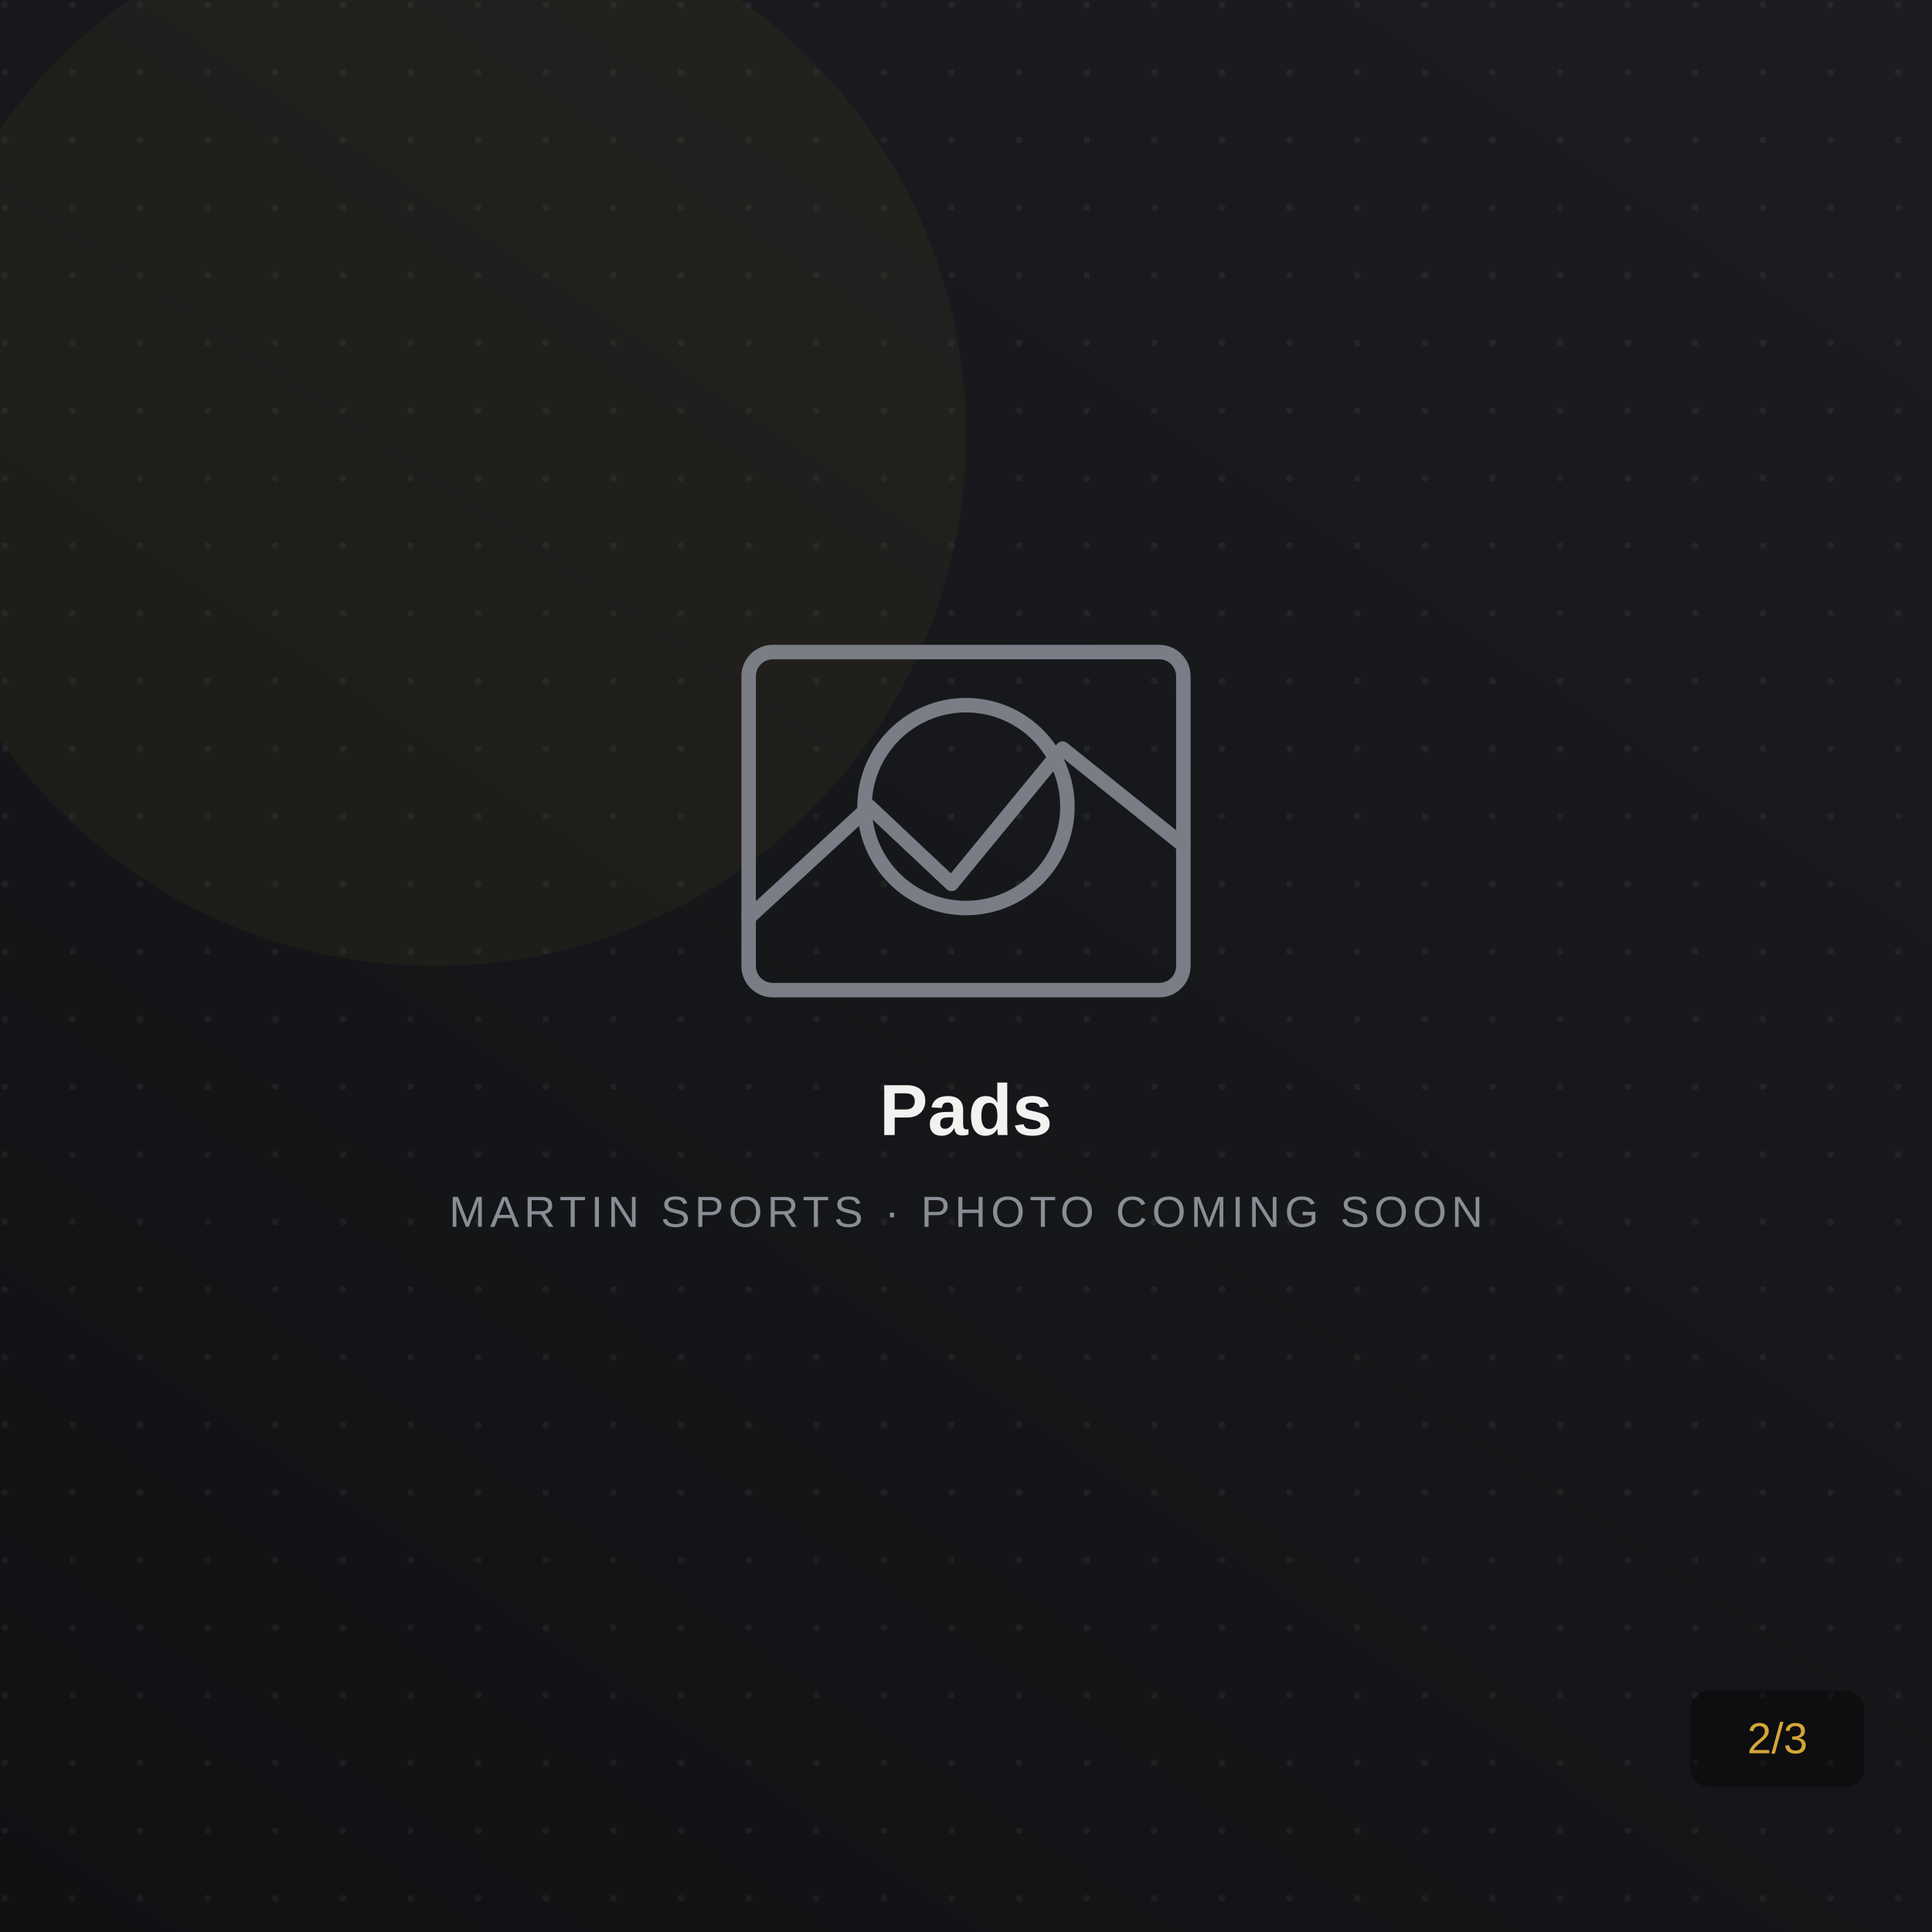
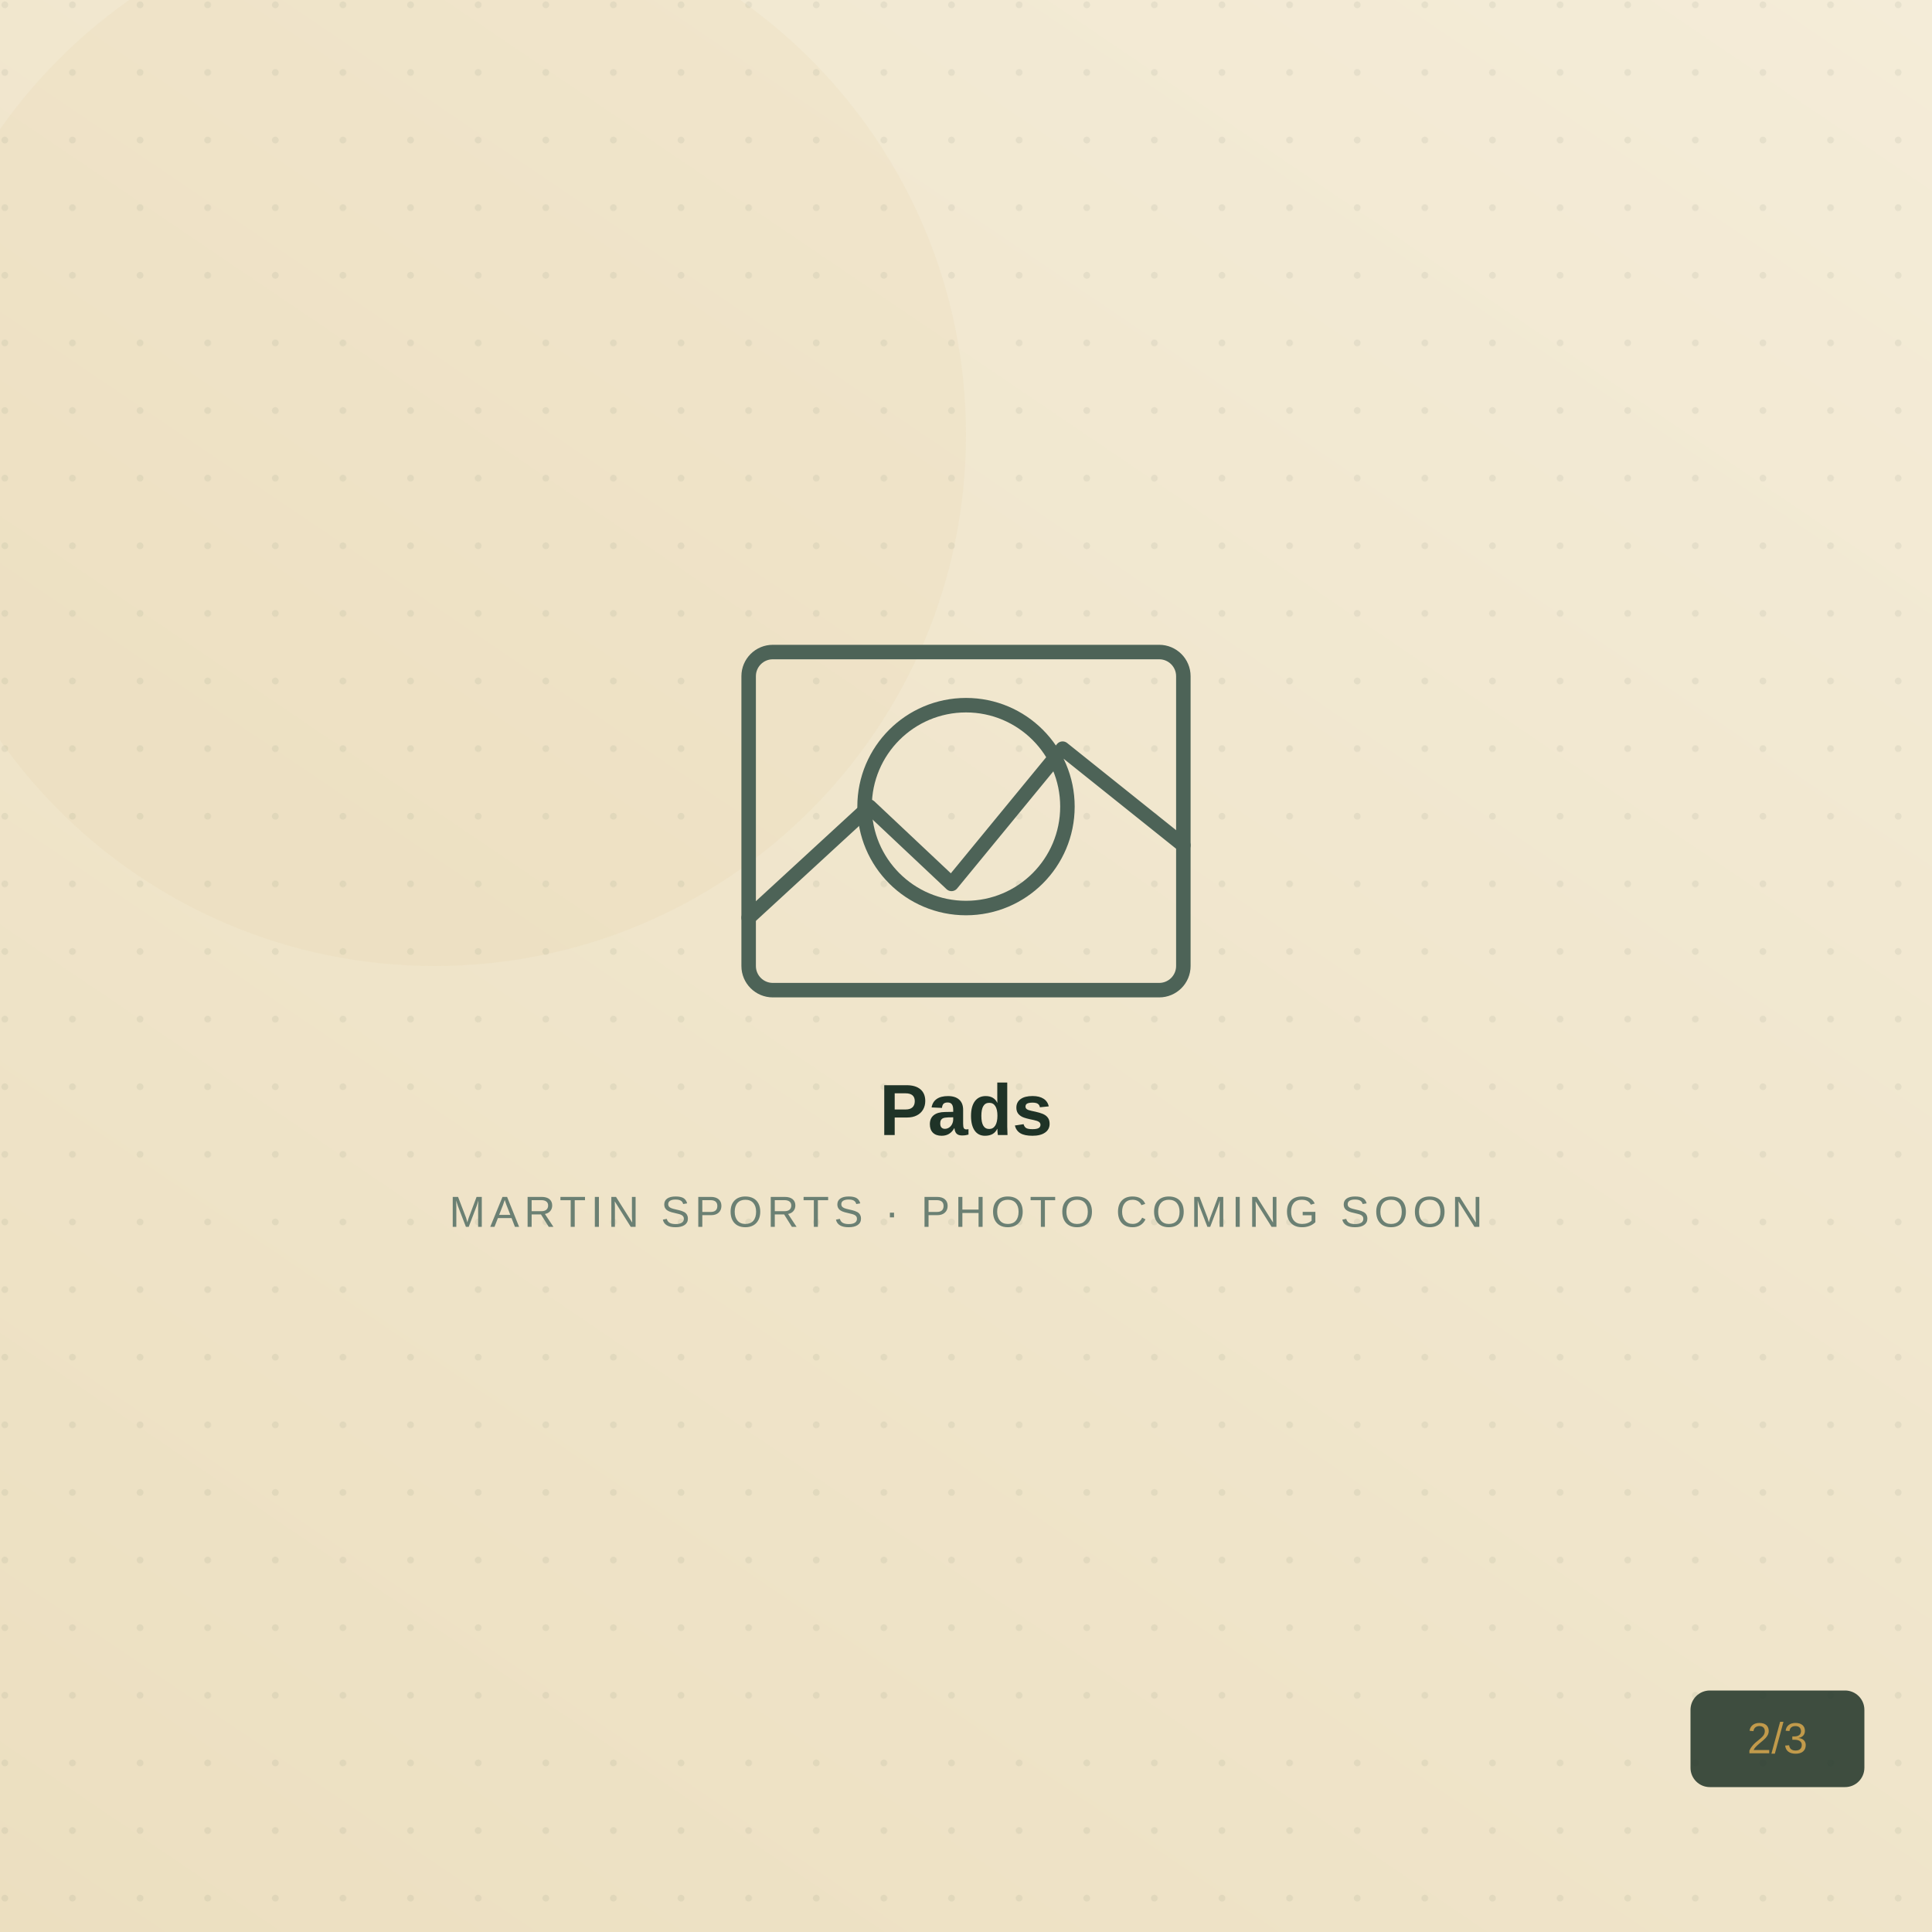
<svg xmlns="http://www.w3.org/2000/svg" viewBox="0 0 800 800">
  <defs>
    <linearGradient id="bg" x1="0%" y1="0%" x2="100%" y2="100%" gradientTransform="rotate(80 0.5 0.5)">
-       <stop offset="0%" stop-color="#1c1d21" />
-       <stop offset="100%" stop-color="#101113" />
+       <stop offset="0%" stop-color="#f4ecd8" />
+       <stop offset="100%" stop-color="#ecdfc0" />
    </linearGradient>
    <pattern id="dots" width="28" height="28" patternUnits="userSpaceOnUse">
-       <circle cx="2" cy="2" r="1.4" fill="#ffffff" fill-opacity="0.05" />
+       <circle cx="2" cy="2" r="1.4" fill="#1f3327" fill-opacity="0.06" />
    </pattern>
  </defs>
  <rect width="800" height="800" fill="url(#bg)" />
  <rect width="800" height="800" fill="url(#dots)" />
-   <circle cx="180" cy="180" r="220" fill="#d4a637" fill-opacity="0.05" />
-   <g transform="translate(400 340)" stroke="#7a7d85" stroke-width="6" fill="none" stroke-linejoin="round" stroke-linecap="round">
+   <circle cx="180" cy="180" r="220" fill="#c19a4b" fill-opacity="0.05" />
+   <g transform="translate(400 340)" stroke="#4d6357" stroke-width="6" fill="none" stroke-linejoin="round" stroke-linecap="round">
    <rect x="-90" y="-70" width="180" height="140" rx="10" />
    <circle cx="0" cy="-6" r="42" />
    <path d="M -90 40 L -40 -6 L -6 26 L 40 -30 L 90 10" />
  </g>
-   <text x="400" y="470" font-family="Arial, sans-serif" font-size="30" font-weight="700" fill="#f2f2f0" text-anchor="middle">Pads</text>
-   <text x="400" y="508" font-family="Arial, sans-serif" font-size="18" letter-spacing="2" fill="#8a8d95" text-anchor="middle">MARTIN SPORTS · PHOTO COMING SOON</text>
-   <rect x="700" y="700" width="72" height="40" rx="8" fill="#000000" fill-opacity="0.35" />
-   <text x="736" y="726" font-family="Arial, sans-serif" font-size="18" fill="#d4a637" text-anchor="middle">2/3</text>
+   <text x="400" y="470" font-family="Arial, sans-serif" font-size="30" font-weight="700" fill="#1f3327" text-anchor="middle">Pads</text>
+   <text x="400" y="508" font-family="Arial, sans-serif" font-size="18" letter-spacing="2" fill="#6b8073" text-anchor="middle">MARTIN SPORTS · PHOTO COMING SOON</text>
+   <rect x="700" y="700" width="72" height="40" rx="8" fill="#1f3327" fill-opacity="0.85" />
+   <text x="736" y="726" font-family="Arial, sans-serif" font-size="18" fill="#c19a4b" text-anchor="middle">2/3</text>
</svg>
